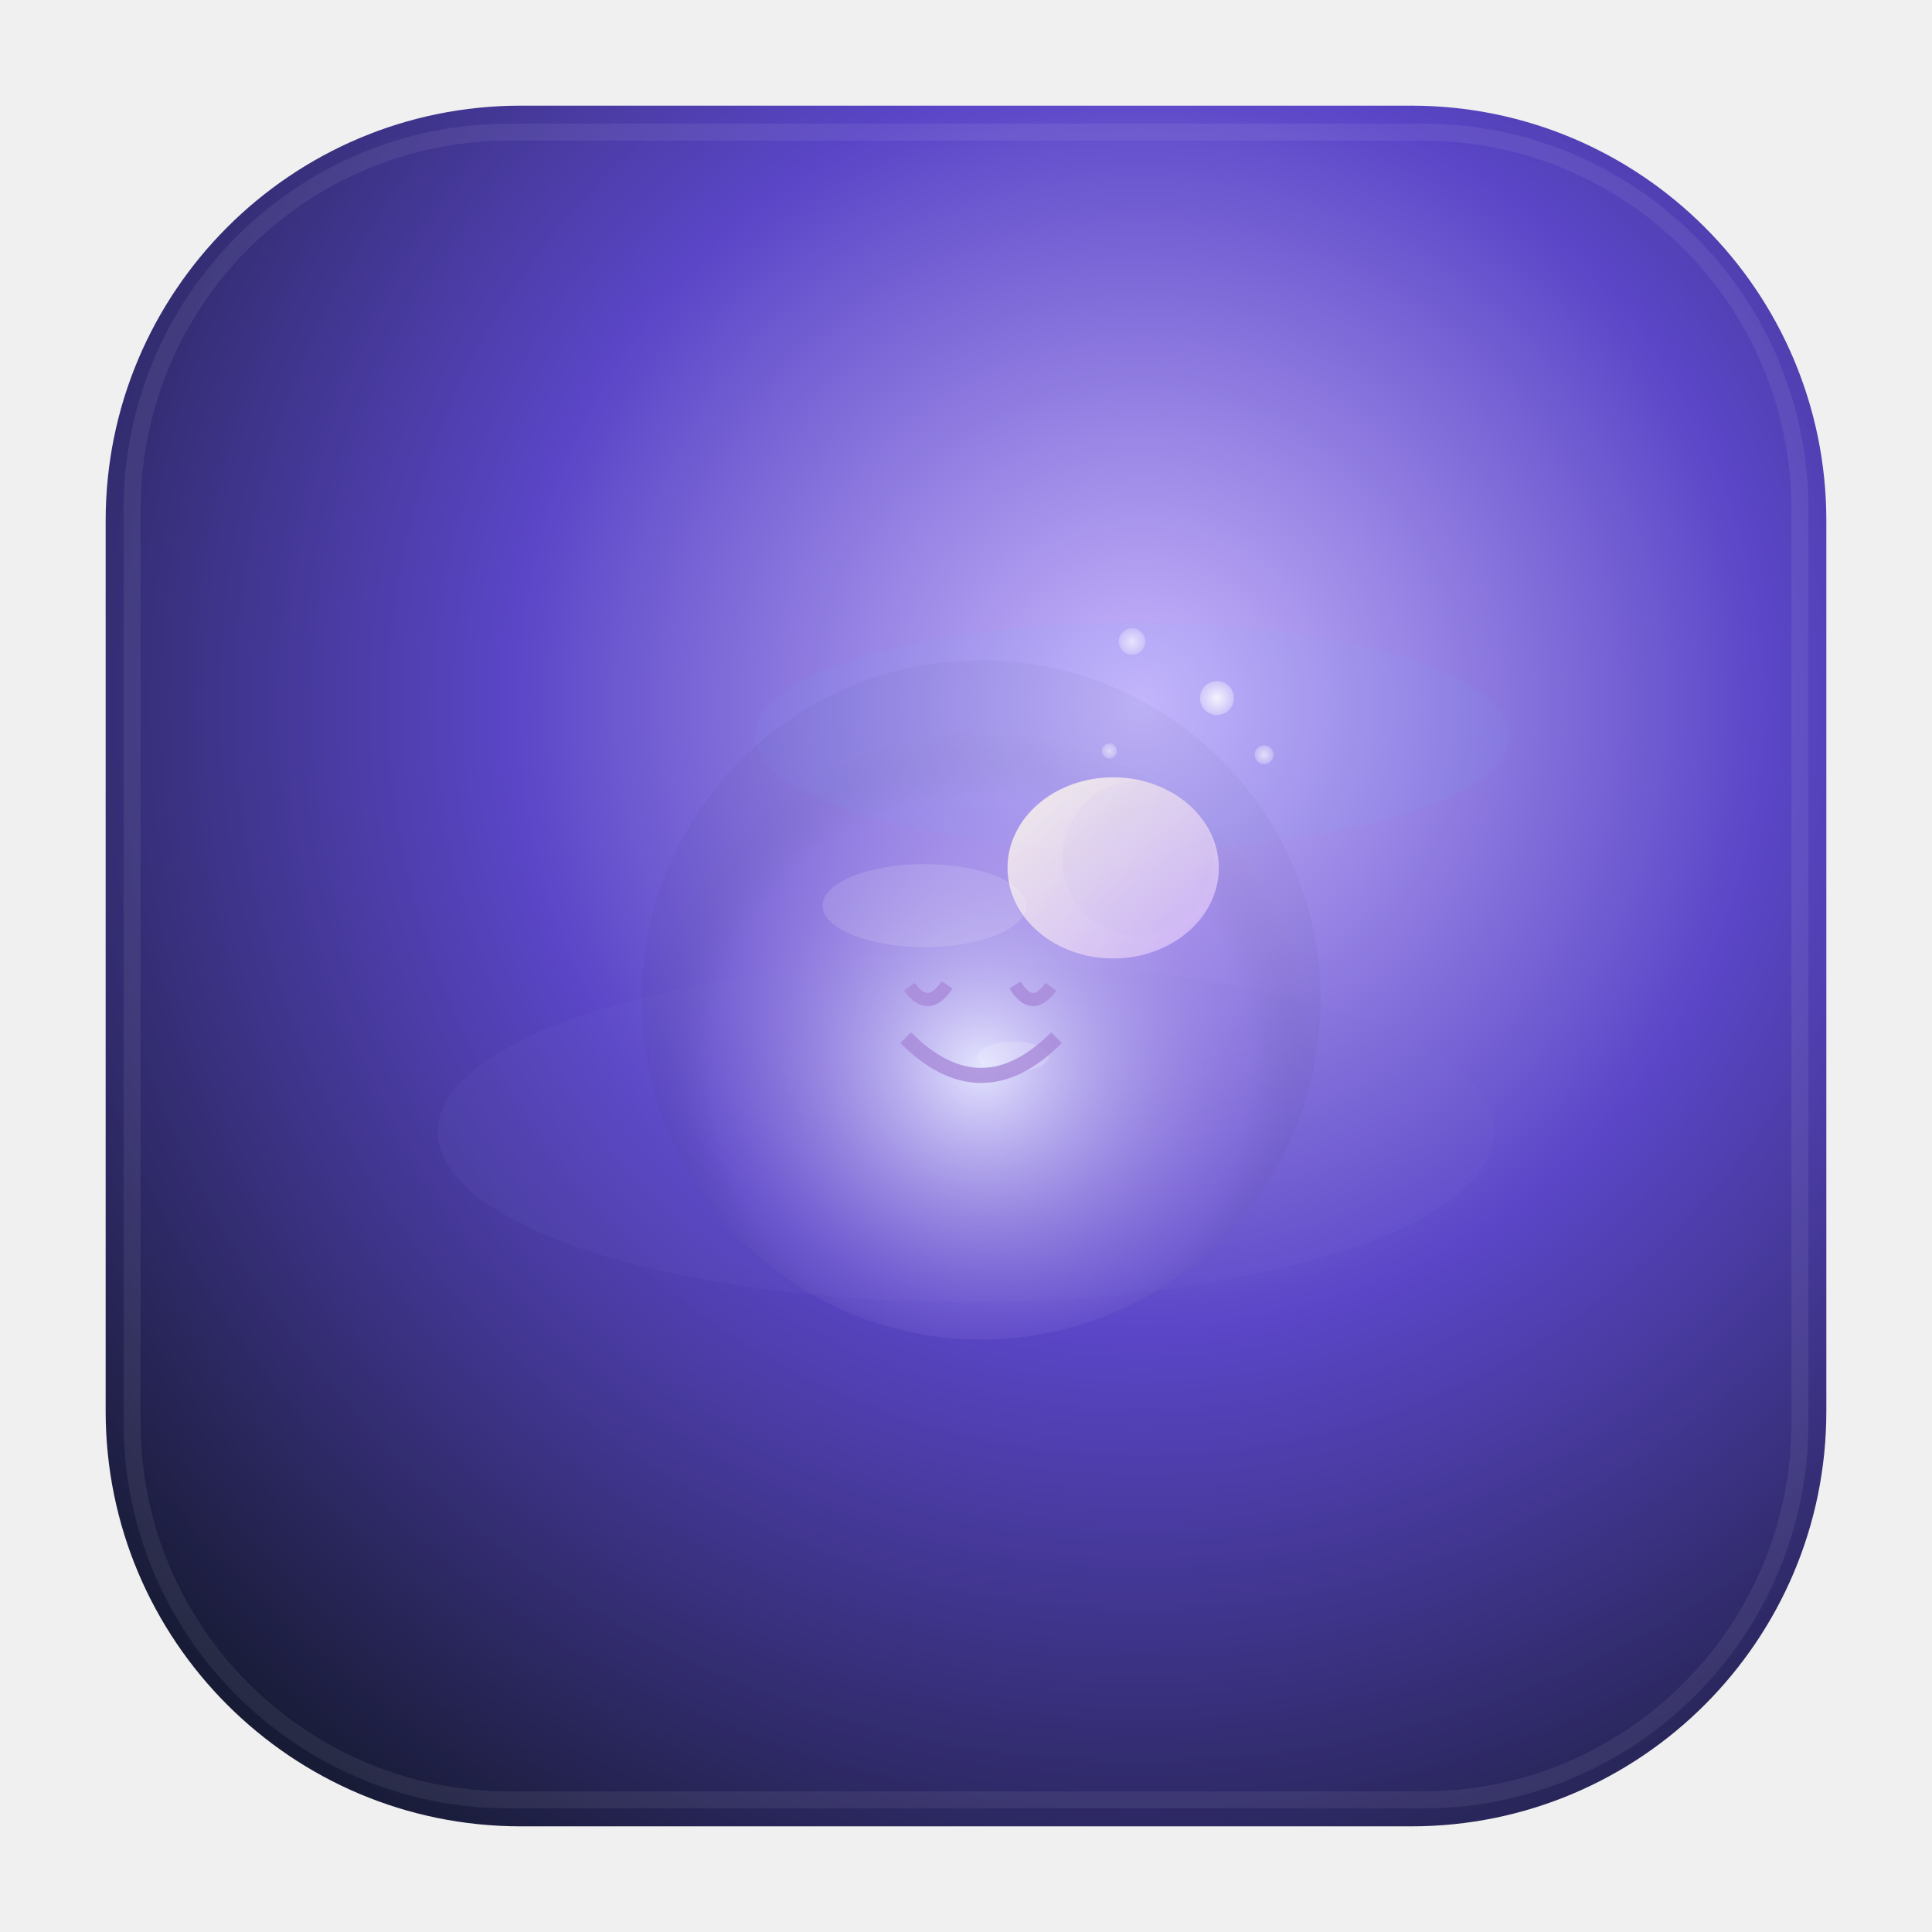
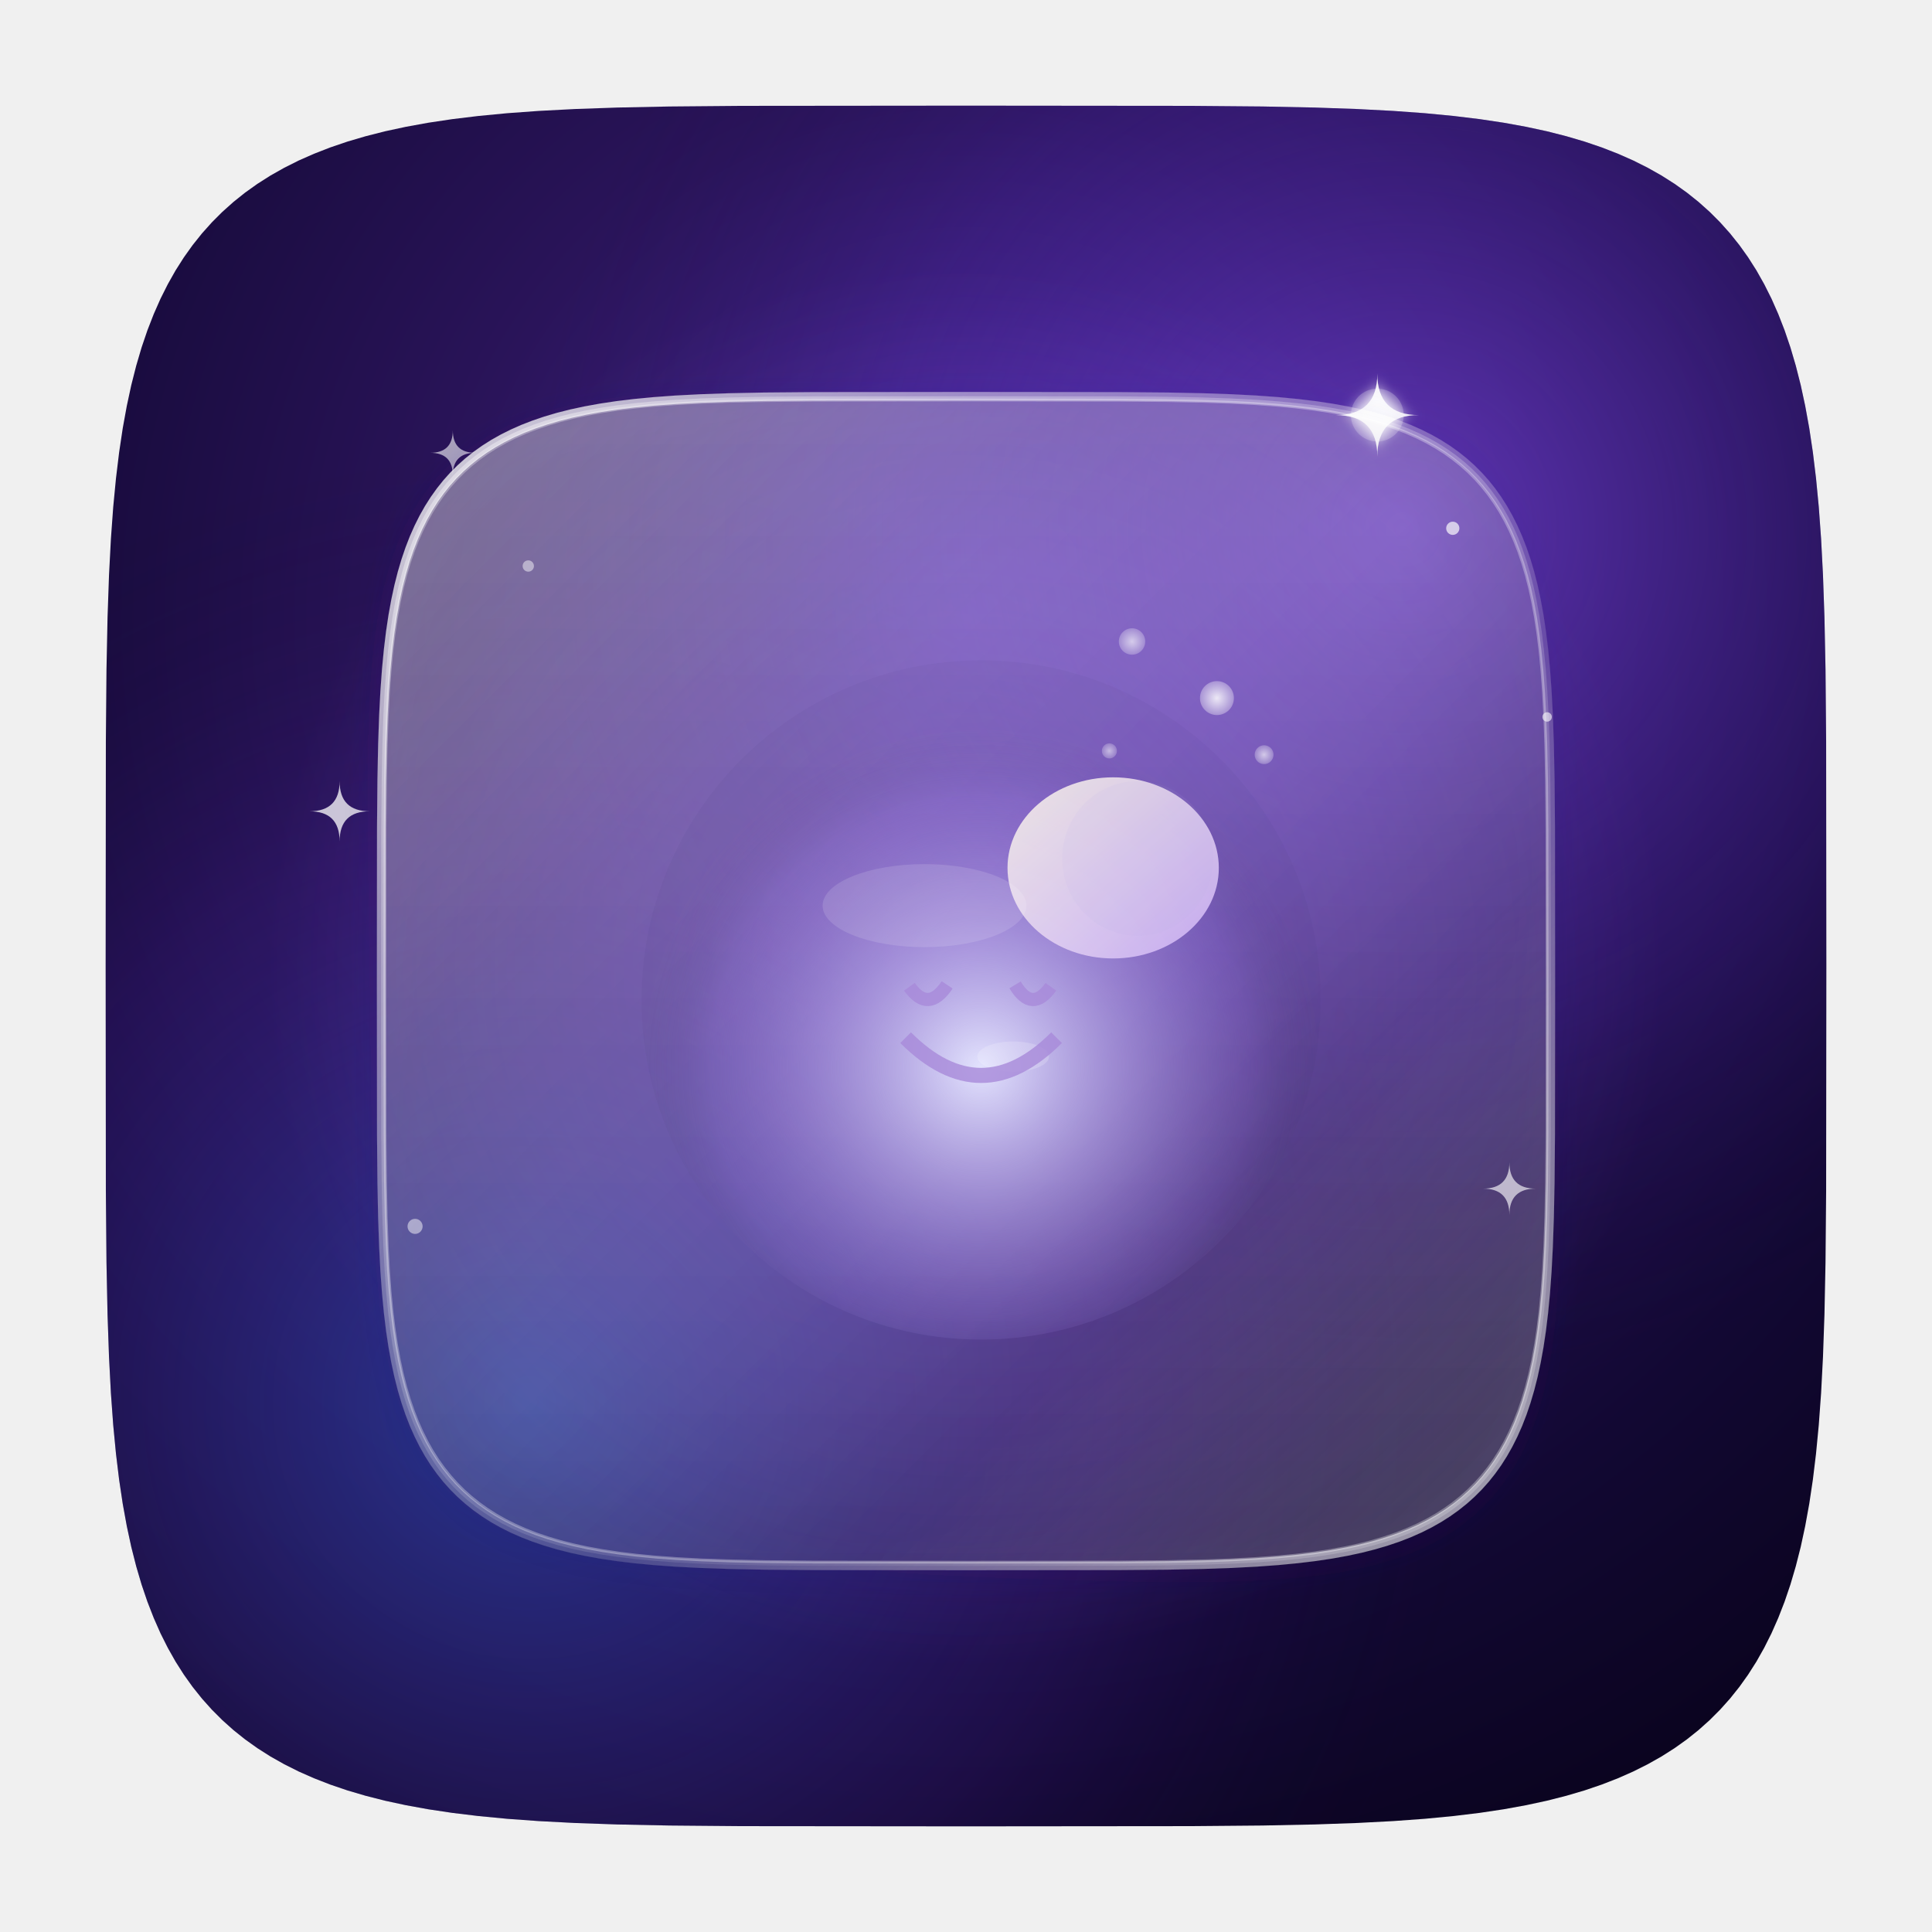
<svg xmlns="http://www.w3.org/2000/svg" width="1024" height="1024" viewBox="0 0 1024 1024">
  <defs>
-     <radialGradient id="bg" cx="60%" cy="35%" r="80%">
-       <stop offset="0%" stop-color="#c9b6fc" />
-       <stop offset="45%" stop-color="#5a46c7" />
-       <stop offset="100%" stop-color="#13182b" />
+     <radialGradient id="spaceBg" cx="50%" cy="30%" r="85%">
+       <stop offset="0%" stop-color="#4c2a9e" />
+       <stop offset="35%" stop-color="#2a145a" />
+       <stop offset="70%" stop-color="#120833" />
+       <stop offset="100%" stop-color="#070216" />
    </radialGradient>
+     <radialGradient id="nebula1" cx="75%" cy="25%" r="50%">
+       <stop offset="0%" stop-color="#8c52ff" stop-opacity="0.55" />
+       <stop offset="60%" stop-color="#562bbd" stop-opacity="0.2" />
+       <stop offset="100%" stop-color="#120833" stop-opacity="0" />
+     </radialGradient>
+     <radialGradient id="nebula2" cx="25%" cy="75%" r="55%">
+       <stop offset="0%" stop-color="#3d72ff" stop-opacity="0.45" />
+       <stop offset="60%" stop-color="#6935d9" stop-opacity="0.15" />
+       <stop offset="100%" stop-color="#070216" stop-opacity="0" />
+     </radialGradient>
+     <radialGradient id="nebulaCenter" cx="50%" cy="50%" r="40%">
+       <stop offset="0%" stop-color="#9a65ff" stop-opacity="0.35" />
+       <stop offset="100%" stop-color="#9a65ff" stop-opacity="0" />
+     </radialGradient>
+     <linearGradient id="glassGrad" x1="0%" y1="0%" x2="100%" y2="100%">
+       <stop offset="0%" stop-color="#ffffff" stop-opacity="0.32" />
+       <stop offset="30%" stop-color="#ffffff" stop-opacity="0.18" />
+       <stop offset="70%" stop-color="#ffffff" stop-opacity="0.08" />
+       <stop offset="100%" stop-color="#ffffff" stop-opacity="0.22" />
+     </linearGradient>
+     <linearGradient id="glassStroke" x1="0%" y1="0%" x2="100%" y2="100%">
+       <stop offset="0%" stop-color="#ffffff" stop-opacity="0.85" />
+       <stop offset="25%" stop-color="#ffffff" stop-opacity="0.45" />
+       <stop offset="60%" stop-color="#ffffff" stop-opacity="0.15" />
+       <stop offset="100%" stop-color="#ffffff" stop-opacity="0.65" />
+     </linearGradient>
+     <linearGradient id="glassGlare" x1="0%" y1="0%" x2="0%" y2="100%">
+       <stop offset="0%" stop-color="#ffffff" stop-opacity="0.4" />
+       <stop offset="100%" stop-color="#ffffff" stop-opacity="0.0" />
+     </linearGradient>
+     <filter id="glassShadow" x="-20%" y="-20%" width="140%" height="140%">
+       <feDropShadow dx="0" dy="16" stdDeviation="24" flood-color="#000000" flood-opacity="0.45" />
+       <feDropShadow dx="0" dy="4" stdDeviation="8" flood-color="#3b1689" flood-opacity="0.4" />
+     </filter>
+     <filter id="starSparkleGlow" x="-50%" y="-50%" width="200%" height="200%">
+       <feGaussianBlur stdDeviation="3" result="blur" />
+       <feMerge>
+         <feMergeNode in="blur" />
+         <feMergeNode in="SourceGraphic" />
+       </feMerge>
+     </filter>
    <radialGradient id="moonGlow" cx="50%" cy="60%" r="50%">
      <stop offset="0%" stop-color="#e5e6ff" stop-opacity="0.98" />
      <stop offset="80%" stop-color="#a187e6" stop-opacity="0.15" />
      <stop offset="100%" stop-color="#252442" stop-opacity="0.04" />
    </radialGradient>
    <linearGradient id="crescentGrad" x1="0" y1="0" x2="1" y2="1">
      <stop offset="0%" stop-color="#fffbe9" />
      <stop offset="100%" stop-color="#d1b6fa" />
    </linearGradient>
    <radialGradient id="starGlow" cx="50%" cy="50%" r="80%">
      <stop offset="0%" stop-color="#fff" stop-opacity="0.95" />
      <stop offset="100%" stop-color="#fff" stop-opacity="0" />
    </radialGradient>
  </defs>
-   <rect x="56" y="56" width="912" height="912" rx="220" fill="url(#bg)" />
-   <ellipse cx="512" cy="600" rx="280" ry="90" fill="#7b6dd1" opacity="0.09" />
-   <ellipse cx="600" cy="390" rx="200" ry="60" fill="#6bb8fa" opacity="0.07" />
+   <path d="M 968.00 512.00 L 967.89 631.15 L 967.56 669.18 L 967.00 696.78 L 966.22 719.20 L 965.22 738.38 L 963.99 755.29 L 962.53 770.48 L 960.85 784.33 L 958.94 797.07 L 956.79 808.88 L 954.42 819.89 L 951.80 830.19 L 948.95 839.87 L 945.85 848.98 L 942.50 857.58 L 938.91 865.71 L 935.05 873.40 L 930.94 880.68 L 926.55 887.58 L 921.89 894.11 L 916.94 900.30 L 911.70 906.16 L 906.16 911.70 L 900.30 916.94 L 894.11 921.89 L 887.58 926.55 L 880.68 930.94 L 873.40 935.05 L 865.71 938.91 L 857.58 942.50 L 848.98 945.85 L 839.87 948.95 L 830.19 951.80 L 819.89 954.42 L 808.88 956.79 L 797.07 958.94 L 784.33 960.85 L 770.48 962.53 L 755.29 963.99 L 738.38 965.22 L 719.20 966.22 L 696.78 967.00 L 669.18 967.56 L 631.15 967.89 L 512.00 968.00 L 392.85 967.89 L 354.82 967.56 L 327.22 967.00 L 304.80 966.22 L 285.62 965.22 L 268.71 963.99 L 253.52 962.53 L 239.67 960.85 L 226.93 958.94 L 215.12 956.79 L 204.11 954.42 L 193.81 951.80 L 184.13 948.95 L 175.02 945.85 L 166.42 942.50 L 158.29 938.91 L 150.60 935.05 L 143.32 930.94 L 136.42 926.55 L 129.89 921.89 L 123.70 916.94 L 117.84 911.70 L 112.30 906.16 L 107.06 900.30 L 102.11 894.11 L 97.45 887.58 L 93.06 880.68 L 88.95 873.40 L 85.09 865.71 L 81.50 857.58 L 78.15 848.98 L 75.05 839.87 L 72.20 830.19 L 69.58 819.89 L 67.21 808.88 L 65.06 797.07 L 63.15 784.33 L 61.47 770.48 L 60.01 755.29 L 58.78 738.38 L 57.78 719.20 L 57.00 696.78 L 56.44 669.18 L 56.11 631.15 L 56.00 512.00 L 56.11 392.85 L 56.44 354.82 L 57.00 327.22 L 57.78 304.80 L 58.78 285.62 L 60.01 268.71 L 61.47 253.52 L 63.15 239.67 L 65.06 226.93 L 67.21 215.12 L 69.58 204.11 L 72.20 193.81 L 75.05 184.13 L 78.15 175.02 L 81.50 166.42 L 85.09 158.29 L 88.95 150.60 L 93.06 143.32 L 97.45 136.42 L 102.11 129.89 L 107.06 123.70 L 112.30 117.84 L 117.84 112.30 L 123.70 107.06 L 129.89 102.11 L 136.42 97.45 L 143.32 93.06 L 150.60 88.95 L 158.29 85.09 L 166.42 81.50 L 175.02 78.15 L 184.13 75.05 L 193.81 72.20 L 204.11 69.58 L 215.12 67.21 L 226.93 65.06 L 239.67 63.15 L 253.52 61.47 L 268.71 60.01 L 285.62 58.78 L 304.80 57.78 L 327.22 57.00 L 354.82 56.44 L 392.85 56.11 L 512.00 56.00 L 631.15 56.11 L 669.18 56.44 L 696.78 57.00 L 719.20 57.78 L 738.38 58.78 L 755.29 60.01 L 770.48 61.47 L 784.33 63.15 L 797.07 65.06 L 808.88 67.21 L 819.89 69.58 L 830.19 72.20 L 839.87 75.05 L 848.98 78.15 L 857.58 81.50 L 865.71 85.09 L 873.40 88.95 L 880.68 93.06 L 887.58 97.45 L 894.11 102.11 L 900.30 107.06 L 906.16 112.30 L 911.70 117.84 L 916.94 123.70 L 921.89 129.89 L 926.55 136.42 L 930.94 143.32 L 935.05 150.60 L 938.91 158.29 L 942.50 166.42 L 945.85 175.02 L 948.95 184.13 L 951.80 193.81 L 954.42 204.11 L 956.79 215.12 L 958.94 226.93 L 960.85 239.67 L 962.53 253.52 L 963.99 268.71 L 965.22 285.62 L 966.22 304.80 L 967.00 327.22 L 967.56 354.82 L 967.89 392.85 Z" fill="url(#spaceBg)" />
+   <path d="M 968.00 512.00 L 967.89 631.15 L 967.56 669.18 L 967.00 696.78 L 966.22 719.20 L 965.22 738.38 L 963.99 755.29 L 962.53 770.48 L 960.85 784.33 L 958.94 797.07 L 956.79 808.88 L 954.42 819.89 L 951.80 830.19 L 948.95 839.87 L 945.85 848.98 L 942.50 857.58 L 938.91 865.71 L 935.05 873.40 L 930.94 880.68 L 926.55 887.58 L 921.89 894.11 L 916.94 900.30 L 911.70 906.16 L 906.16 911.70 L 900.30 916.94 L 894.11 921.89 L 887.58 926.55 L 880.68 930.94 L 873.40 935.05 L 865.71 938.91 L 857.58 942.50 L 848.98 945.85 L 839.87 948.95 L 830.19 951.80 L 819.89 954.42 L 808.88 956.79 L 797.07 958.94 L 784.33 960.85 L 770.48 962.53 L 755.29 963.99 L 738.38 965.22 L 719.20 966.22 L 696.78 967.00 L 669.18 967.56 L 631.15 967.89 L 512.00 968.00 L 392.85 967.89 L 354.82 967.56 L 327.22 967.00 L 304.80 966.22 L 285.62 965.22 L 268.71 963.99 L 253.52 962.53 L 239.67 960.85 L 226.93 958.94 L 215.12 956.79 L 204.11 954.42 L 193.81 951.80 L 184.13 948.95 L 175.02 945.85 L 166.42 942.50 L 158.29 938.91 L 150.60 935.05 L 143.32 930.94 L 136.42 926.55 L 129.89 921.89 L 123.70 916.94 L 117.84 911.70 L 112.30 906.16 L 107.06 900.30 L 102.11 894.11 L 97.45 887.58 L 93.06 880.68 L 88.95 873.40 L 85.09 865.71 L 81.50 857.58 L 78.15 848.98 L 75.05 839.87 L 72.20 830.19 L 69.58 819.89 L 67.21 808.88 L 65.06 797.07 L 63.15 784.33 L 61.47 770.48 L 60.01 755.29 L 58.78 738.38 L 57.78 719.20 L 57.00 696.78 L 56.44 669.18 L 56.11 631.15 L 56.00 512.00 L 56.11 392.85 L 56.44 354.82 L 57.00 327.22 L 57.78 304.80 L 58.78 285.62 L 60.01 268.71 L 61.47 253.52 L 63.15 239.67 L 65.06 226.93 L 67.21 215.12 L 69.58 204.11 L 72.20 193.81 L 75.05 184.13 L 78.15 175.02 L 81.50 166.42 L 85.09 158.29 L 88.95 150.60 L 93.06 143.32 L 97.45 136.42 L 102.11 129.89 L 107.06 123.70 L 112.30 117.84 L 117.84 112.30 L 123.70 107.06 L 129.89 102.11 L 136.42 97.45 L 143.32 93.06 L 150.60 88.95 L 158.29 85.09 L 166.42 81.50 L 175.02 78.15 L 184.13 75.05 L 193.81 72.20 L 204.11 69.58 L 215.12 67.21 L 226.93 65.06 L 239.67 63.15 L 253.52 61.47 L 268.71 60.01 L 285.62 58.78 L 304.80 57.78 L 327.22 57.00 L 354.82 56.44 L 392.85 56.11 L 512.00 56.00 L 631.15 56.11 L 669.18 56.44 L 696.78 57.00 L 719.20 57.78 L 738.38 58.78 L 755.29 60.01 L 770.48 61.47 L 784.33 63.15 L 797.07 65.06 L 808.88 67.21 L 819.89 69.58 L 830.19 72.20 L 839.87 75.05 L 848.98 78.15 L 857.58 81.50 L 865.71 85.09 L 873.40 88.95 L 880.68 93.06 L 887.58 97.45 L 894.11 102.11 L 900.30 107.06 L 906.16 112.30 L 911.70 117.84 L 916.94 123.70 L 921.89 129.89 L 926.55 136.42 L 930.94 143.32 L 935.05 150.60 L 938.91 158.29 L 942.50 166.42 L 945.85 175.02 L 948.95 184.13 L 951.80 193.81 L 954.42 204.11 L 956.79 215.12 L 958.94 226.93 L 960.85 239.67 L 962.53 253.52 L 963.99 268.71 L 965.22 285.62 L 966.22 304.80 L 967.00 327.22 L 967.56 354.82 L 967.89 392.85 Z" fill="url(#nebula1)" />
+   <path d="M 968.00 512.00 L 967.89 631.15 L 967.56 669.18 L 967.00 696.78 L 966.22 719.20 L 965.22 738.38 L 963.99 755.29 L 962.53 770.48 L 960.85 784.33 L 958.94 797.07 L 956.79 808.88 L 954.42 819.89 L 951.80 830.19 L 948.95 839.87 L 945.85 848.98 L 942.50 857.58 L 938.91 865.71 L 935.05 873.40 L 930.94 880.68 L 926.55 887.58 L 921.89 894.11 L 916.94 900.30 L 911.70 906.16 L 906.16 911.70 L 900.30 916.94 L 894.11 921.89 L 887.58 926.55 L 880.68 930.94 L 873.40 935.05 L 865.71 938.91 L 857.58 942.50 L 848.98 945.85 L 839.87 948.95 L 830.19 951.80 L 819.89 954.42 L 808.88 956.79 L 797.07 958.94 L 784.33 960.85 L 770.48 962.53 L 755.29 963.99 L 738.38 965.22 L 719.20 966.22 L 696.78 967.00 L 669.18 967.56 L 631.15 967.89 L 512.00 968.00 L 392.85 967.89 L 354.82 967.56 L 327.22 967.00 L 304.80 966.22 L 285.62 965.22 L 268.71 963.99 L 253.52 962.53 L 239.67 960.85 L 226.93 958.94 L 215.12 956.79 L 204.11 954.42 L 193.81 951.80 L 184.13 948.95 L 175.02 945.85 L 166.42 942.50 L 158.29 938.91 L 150.60 935.05 L 143.32 930.94 L 136.42 926.55 L 129.89 921.89 L 123.70 916.94 L 117.84 911.70 L 112.30 906.16 L 107.06 900.30 L 102.11 894.11 L 97.45 887.58 L 93.06 880.68 L 88.95 873.40 L 85.09 865.71 L 81.50 857.58 L 78.15 848.98 L 75.05 839.87 L 72.20 830.19 L 69.58 819.89 L 67.21 808.88 L 65.06 797.07 L 63.15 784.33 L 61.47 770.48 L 60.01 755.29 L 58.78 738.38 L 57.78 719.20 L 57.00 696.78 L 56.44 669.18 L 56.11 631.15 L 56.00 512.00 L 56.11 392.85 L 56.44 354.82 L 57.00 327.22 L 57.78 304.80 L 58.78 285.62 L 60.01 268.71 L 61.47 253.52 L 63.15 239.67 L 65.06 226.93 L 67.21 215.12 L 69.58 204.11 L 72.20 193.81 L 75.05 184.13 L 78.15 175.02 L 81.50 166.42 L 85.09 158.29 L 88.95 150.60 L 93.06 143.32 L 97.45 136.42 L 102.11 129.89 L 107.06 123.70 L 112.30 117.84 L 117.84 112.30 L 123.70 107.06 L 129.89 102.11 L 136.42 97.45 L 143.32 93.06 L 150.60 88.95 L 158.29 85.09 L 166.42 81.50 L 175.02 78.15 L 184.13 75.05 L 193.81 72.20 L 204.11 69.58 L 215.12 67.21 L 226.93 65.06 L 239.67 63.15 L 253.52 61.47 L 268.71 60.01 L 285.62 58.78 L 304.80 57.78 L 327.22 57.00 L 354.82 56.44 L 392.85 56.11 L 512.00 56.00 L 631.15 56.11 L 669.18 56.44 L 696.78 57.00 L 719.20 57.78 L 738.38 58.78 L 755.29 60.01 L 770.48 61.47 L 784.33 63.15 L 797.07 65.06 L 808.88 67.21 L 819.89 69.58 L 830.19 72.20 L 839.87 75.05 L 848.98 78.15 L 857.58 81.50 L 865.71 85.09 L 873.40 88.95 L 880.68 93.06 L 887.58 97.45 L 894.11 102.11 L 900.30 107.06 L 906.16 112.30 L 911.70 117.84 L 916.94 123.70 L 921.89 129.89 L 926.55 136.42 L 930.94 143.32 L 935.05 150.60 L 938.91 158.29 L 942.50 166.42 L 945.85 175.02 L 948.95 184.13 L 951.80 193.81 L 954.42 204.11 L 956.79 215.12 L 958.94 226.93 L 960.85 239.67 L 962.53 253.52 L 963.99 268.71 L 965.22 285.62 L 966.22 304.80 L 967.00 327.22 L 967.56 354.82 L 967.89 392.85 Z" fill="url(#nebula2)" />
+   <path d="M 968.00 512.00 L 967.89 631.15 L 967.56 669.18 L 967.00 696.78 L 966.22 719.20 L 965.22 738.38 L 963.99 755.29 L 962.53 770.48 L 960.85 784.33 L 958.94 797.07 L 956.79 808.88 L 954.42 819.89 L 951.80 830.19 L 948.95 839.87 L 945.85 848.98 L 942.50 857.58 L 938.91 865.71 L 935.05 873.40 L 930.94 880.68 L 926.55 887.58 L 921.89 894.11 L 916.94 900.30 L 911.70 906.16 L 906.16 911.70 L 900.30 916.94 L 894.11 921.89 L 887.58 926.55 L 880.68 930.94 L 873.40 935.05 L 865.71 938.91 L 857.58 942.50 L 848.98 945.85 L 839.87 948.95 L 830.19 951.80 L 819.89 954.42 L 808.88 956.79 L 797.07 958.94 L 784.33 960.85 L 770.48 962.53 L 755.29 963.99 L 738.38 965.22 L 719.20 966.22 L 696.78 967.00 L 669.18 967.56 L 631.15 967.89 L 512.00 968.00 L 392.85 967.89 L 354.82 967.56 L 327.22 967.00 L 304.80 966.22 L 285.62 965.22 L 268.71 963.99 L 253.52 962.53 L 239.67 960.85 L 226.93 958.94 L 215.12 956.79 L 204.11 954.42 L 193.81 951.80 L 184.13 948.95 L 175.02 945.85 L 166.42 942.50 L 158.29 938.91 L 150.60 935.05 L 143.32 930.94 L 136.42 926.55 L 129.89 921.89 L 123.70 916.94 L 117.84 911.70 L 112.30 906.16 L 107.06 900.30 L 102.11 894.11 L 97.45 887.58 L 93.06 880.68 L 88.95 873.40 L 85.09 865.71 L 81.50 857.58 L 78.15 848.98 L 75.05 839.87 L 72.20 830.19 L 69.58 819.89 L 67.21 808.88 L 65.06 797.07 L 63.15 784.33 L 61.47 770.48 L 60.01 755.29 L 58.78 738.38 L 57.78 719.20 L 57.00 696.78 L 56.44 669.18 L 56.11 631.15 L 56.00 512.00 L 56.11 392.85 L 56.44 354.82 L 57.00 327.22 L 57.78 304.80 L 58.78 285.62 L 60.01 268.71 L 61.47 253.52 L 63.15 239.67 L 65.06 226.93 L 67.21 215.12 L 69.58 204.11 L 72.20 193.81 L 75.05 184.13 L 78.15 175.02 L 81.50 166.42 L 85.09 158.29 L 88.95 150.60 L 93.06 143.32 L 97.45 136.42 L 102.11 129.89 L 107.06 123.70 L 112.30 117.84 L 117.84 112.30 L 123.70 107.06 L 129.89 102.11 L 136.42 97.45 L 143.32 93.06 L 150.60 88.95 L 158.29 85.09 L 166.42 81.50 L 175.02 78.15 L 184.13 75.05 L 193.81 72.20 L 204.11 69.58 L 215.12 67.21 L 226.93 65.06 L 239.67 63.15 L 253.52 61.47 L 268.71 60.01 L 285.62 58.78 L 304.80 57.78 L 327.22 57.00 L 354.82 56.44 L 392.85 56.11 L 512.00 56.00 L 631.15 56.11 L 669.18 56.44 L 696.78 57.00 L 719.20 57.78 L 738.38 58.78 L 755.29 60.01 L 770.48 61.47 L 784.33 63.15 L 797.07 65.06 L 808.88 67.21 L 819.89 69.58 L 830.19 72.20 L 839.87 75.05 L 848.98 78.15 L 857.58 81.50 L 865.71 85.09 L 873.40 88.95 L 880.68 93.06 L 887.58 97.45 L 894.11 102.11 L 900.30 107.06 L 906.16 112.30 L 911.70 117.84 L 916.94 123.70 L 921.89 129.89 L 926.55 136.42 L 930.94 143.32 L 935.05 150.60 L 938.91 158.29 L 942.50 166.42 L 945.85 175.02 L 948.95 184.13 L 951.80 193.81 L 954.42 204.11 L 956.79 215.12 L 958.94 226.93 L 960.85 239.67 L 962.53 253.52 L 963.99 268.71 L 965.22 285.62 L 966.22 304.80 L 967.00 327.22 L 967.56 354.82 L 967.89 392.85 Z" fill="url(#nebulaCenter)" />
+   <g transform="translate(730, 220)" filter="url(#starSparkleGlow)">
+     <path d="M 0 -22 Q 0 0 22 0 Q 0 0 0 22 Q 0 0 -22 0 Q 0 0 0 -22 Z" fill="#ffffff" opacity="0.9" />
+     <circle cx="0" cy="0" r="14" fill="url(#starGlow)" opacity="0.6" />
+   </g>
+   <g transform="translate(240, 240)">
+     <path d="M 0 -12 Q 0 0 12 0 Q 0 0 0 12 Q 0 0 -12 0 Q 0 0 0 -12 Z" fill="#ffffff" opacity="0.6" />
+   </g>
+   <g transform="translate(180, 430)">
+     <path d="M 0 -16 Q 0 0 16 0 Q 0 0 0 16 Q 0 0 -16 0 Q 0 0 0 -16 Z" fill="#ffffff" opacity="0.75" />
+   </g>
+   <g transform="translate(800, 630)">
+     <path d="M 0 -14 Q 0 0 14 0 Q 0 0 0 14 Q 0 0 -14 0 Q 0 0 0 -14 Z" fill="#ffffff" opacity="0.65" />
+   </g>
+   <circle cx="770" cy="280" r="3.5" fill="#ffffff" opacity="0.7" />
+   <circle cx="280" cy="300" r="3" fill="#ffffff" opacity="0.5" />
+   <circle cx="820" cy="380" r="2.5" fill="#ffffff" opacity="0.6" />
+   <circle cx="220" cy="650" r="4" fill="#ffffff" opacity="0.5" />
+   <g filter="url(#glassShadow)">
+     <path d="M 822.00 520.00 L 821.92 601.00 L 821.70 626.86 L 821.32 645.62 L 820.79 660.86 L 820.11 673.90 L 819.27 685.39 L 818.28 695.72 L 817.14 705.14 L 815.84 713.80 L 814.38 721.83 L 812.77 729.31 L 810.99 736.32 L 809.05 742.89 L 806.94 749.09 L 804.67 754.94 L 802.22 760.46 L 799.60 765.69 L 796.80 770.64 L 793.82 775.33 L 790.65 779.77 L 787.29 783.98 L 783.73 787.96 L 779.96 791.73 L 775.98 795.29 L 771.77 798.65 L 767.33 801.82 L 762.64 804.80 L 757.69 807.60 L 752.46 810.22 L 746.94 812.67 L 741.09 814.94 L 734.89 817.05 L 728.32 818.99 L 721.31 820.77 L 713.83 822.38 L 705.80 823.84 L 697.14 825.14 L 687.72 826.28 L 677.39 827.27 L 665.90 828.11 L 652.86 828.79 L 637.62 829.32 L 618.86 829.70 L 593.00 829.92 L 512.00 830.00 L 431.00 829.92 L 405.14 829.70 L 386.38 829.32 L 371.14 828.79 L 358.10 828.11 L 346.61 827.27 L 336.28 826.28 L 326.86 825.14 L 318.20 823.84 L 310.17 822.38 L 302.69 820.77 L 295.68 818.99 L 289.11 817.05 L 282.91 814.94 L 277.06 812.67 L 271.54 810.22 L 266.31 807.60 L 261.36 804.80 L 256.67 801.82 L 252.23 798.65 L 248.02 795.29 L 244.04 791.73 L 240.27 787.96 L 236.71 783.98 L 233.35 779.77 L 230.18 775.33 L 227.20 770.64 L 224.40 765.69 L 221.78 760.46 L 219.33 754.94 L 217.06 749.09 L 214.95 742.89 L 213.01 736.32 L 211.23 729.31 L 209.62 721.83 L 208.16 713.80 L 206.86 705.14 L 205.72 695.72 L 204.73 685.39 L 203.89 673.90 L 203.21 660.86 L 202.68 645.62 L 202.30 626.86 L 202.08 601.00 L 202.00 520.00 L 202.08 439.00 L 202.30 413.14 L 202.68 394.38 L 203.21 379.14 L 203.89 366.10 L 204.73 354.61 L 205.72 344.28 L 206.86 334.86 L 208.16 326.20 L 209.62 318.17 L 211.23 310.69 L 213.01 303.68 L 214.95 297.11 L 217.06 290.91 L 219.33 285.06 L 221.78 279.54 L 224.40 274.31 L 227.20 269.36 L 230.18 264.67 L 233.35 260.23 L 236.71 256.02 L 240.27 252.04 L 244.04 248.27 L 248.02 244.71 L 252.23 241.35 L 256.67 238.18 L 261.36 235.20 L 266.31 232.40 L 271.54 229.78 L 277.06 227.33 L 282.91 225.06 L 289.11 222.95 L 295.68 221.01 L 302.69 219.23 L 310.17 217.62 L 318.20 216.16 L 326.86 214.86 L 336.28 213.72 L 346.61 212.73 L 358.10 211.89 L 371.14 211.21 L 386.38 210.68 L 405.14 210.30 L 431.00 210.08 L 512.00 210.00 L 593.00 210.08 L 618.86 210.30 L 637.62 210.68 L 652.86 211.21 L 665.90 211.89 L 677.39 212.73 L 687.72 213.72 L 697.14 214.86 L 705.80 216.16 L 713.83 217.62 L 721.31 219.23 L 728.32 221.01 L 734.89 222.95 L 741.09 225.06 L 746.94 227.33 L 752.46 229.78 L 757.69 232.40 L 762.64 235.20 L 767.33 238.18 L 771.77 241.35 L 775.98 244.71 L 779.96 248.27 L 783.73 252.04 L 787.29 256.02 L 790.65 260.23 L 793.82 264.67 L 796.80 269.36 L 799.60 274.31 L 802.22 279.54 L 804.67 285.06 L 806.94 290.91 L 809.05 297.11 L 810.99 303.68 L 812.77 310.69 L 814.38 318.17 L 815.84 326.20 L 817.14 334.86 L 818.28 344.28 L 819.27 354.61 L 820.11 366.10 L 820.79 379.14 L 821.32 394.38 L 821.70 413.14 L 821.92 439.00 Z" fill="url(#glassGrad)" />
+     <path d="M 822.00 520.00 L 821.92 601.00 L 821.70 626.86 L 821.32 645.62 L 820.79 660.86 L 820.11 673.90 L 819.27 685.39 L 818.28 695.72 L 817.14 705.14 L 815.84 713.80 L 814.38 721.83 L 812.77 729.31 L 810.99 736.32 L 809.05 742.89 L 806.94 749.09 L 804.67 754.94 L 802.22 760.46 L 799.60 765.69 L 796.80 770.64 L 793.82 775.33 L 790.65 779.77 L 787.29 783.98 L 783.73 787.96 L 779.96 791.73 L 775.98 795.29 L 771.77 798.65 L 767.33 801.82 L 762.64 804.80 L 757.69 807.60 L 752.46 810.22 L 746.94 812.67 L 741.09 814.94 L 734.89 817.05 L 728.32 818.99 L 721.31 820.77 L 713.83 822.38 L 705.80 823.84 L 697.14 825.14 L 687.72 826.28 L 677.39 827.27 L 665.90 828.11 L 652.86 828.79 L 637.62 829.32 L 618.86 829.70 L 593.00 829.92 L 512.00 830.00 L 431.00 829.92 L 405.14 829.70 L 386.38 829.32 L 371.14 828.79 L 358.10 828.11 L 346.61 827.27 L 336.28 826.28 L 326.86 825.14 L 318.20 823.84 L 310.17 822.38 L 302.69 820.77 L 295.68 818.99 L 289.11 817.05 L 282.91 814.94 L 277.06 812.67 L 271.54 810.22 L 266.31 807.60 L 261.36 804.80 L 256.67 801.82 L 252.23 798.65 L 248.02 795.29 L 244.04 791.73 L 240.27 787.96 L 236.71 783.98 L 233.35 779.77 L 230.18 775.33 L 227.20 770.64 L 224.40 765.69 L 221.78 760.46 L 219.33 754.94 L 217.06 749.09 L 214.95 742.89 L 213.01 736.32 L 211.23 729.31 L 209.62 721.83 L 208.16 713.80 L 206.86 705.14 L 205.72 695.72 L 204.73 685.39 L 203.89 673.90 L 203.21 660.86 L 202.68 645.62 L 202.30 626.86 L 202.08 601.00 L 202.00 520.00 L 202.08 439.00 L 202.30 413.14 L 202.68 394.38 L 203.21 379.14 L 203.89 366.10 L 204.73 354.61 L 205.72 344.28 L 206.86 334.86 L 208.16 326.20 L 209.62 318.17 L 211.23 310.69 L 213.01 303.68 L 214.95 297.11 L 217.06 290.91 L 219.33 285.06 L 221.78 279.54 L 224.40 274.31 L 227.20 269.36 L 230.18 264.67 L 233.35 260.23 L 236.71 256.02 L 240.27 252.04 L 244.04 248.27 L 248.02 244.71 L 252.23 241.35 L 256.67 238.18 L 261.36 235.20 L 266.31 232.40 L 271.54 229.78 L 277.06 227.33 L 282.91 225.06 L 289.11 222.95 L 295.68 221.01 L 302.69 219.23 L 310.17 217.62 L 318.20 216.16 L 326.86 214.86 L 336.28 213.72 L 346.61 212.73 L 358.10 211.89 L 371.14 211.21 L 386.38 210.68 L 405.14 210.30 L 431.00 210.08 L 512.00 210.00 L 593.00 210.08 L 618.86 210.30 L 637.62 210.68 L 652.86 211.21 L 665.90 211.89 L 677.39 212.73 L 687.72 213.72 L 697.14 214.86 L 705.80 216.16 L 713.83 217.62 L 721.31 219.23 L 728.32 221.01 L 734.89 222.95 L 741.09 225.06 L 746.94 227.33 L 752.46 229.78 L 757.69 232.40 L 762.64 235.20 L 767.33 238.18 L 771.77 241.35 L 775.98 244.71 L 779.96 248.27 L 783.73 252.04 L 787.29 256.02 L 790.65 260.23 L 793.82 264.67 L 796.80 269.36 L 799.60 274.31 L 802.22 279.54 L 804.67 285.06 L 806.94 290.91 L 809.05 297.11 L 810.99 303.68 L 812.77 310.69 L 814.38 318.17 L 815.84 326.20 L 817.14 334.86 L 818.28 344.28 L 819.27 354.61 L 820.11 366.10 L 820.79 379.14 L 821.32 394.38 L 821.70 413.14 L 821.92 439.00 Z" fill="none" stroke="url(#glassStroke)" stroke-width="4.5" />
+     <path d="M 820.00 520.00 L 819.92 600.48 L 819.70 626.17 L 819.32 644.81 L 818.80 659.95 L 818.12 672.90 L 817.29 684.32 L 816.31 694.59 L 815.17 703.94 L 813.88 712.55 L 812.43 720.53 L 810.83 727.96 L 809.06 734.92 L 807.13 741.46 L 805.04 747.61 L 802.78 753.42 L 800.35 758.91 L 797.75 764.10 L 794.97 769.02 L 792.00 773.68 L 788.85 778.09 L 785.51 782.27 L 781.98 786.23 L 778.23 789.98 L 774.27 793.51 L 770.09 796.85 L 765.68 800.00 L 761.02 802.97 L 756.10 805.75 L 750.91 808.35 L 745.42 810.78 L 739.61 813.04 L 733.46 815.13 L 726.92 817.06 L 719.96 818.83 L 712.53 820.43 L 704.55 821.88 L 695.94 823.17 L 686.59 824.31 L 676.32 825.29 L 664.90 826.12 L 651.95 826.80 L 636.81 827.32 L 618.17 827.70 L 592.48 827.92 L 512.00 828.00 L 431.52 827.92 L 405.83 827.70 L 387.19 827.32 L 372.05 826.80 L 359.10 826.12 L 347.68 825.29 L 337.41 824.31 L 328.06 823.17 L 319.45 821.88 L 311.47 820.43 L 304.04 818.83 L 297.08 817.06 L 290.54 815.13 L 284.39 813.04 L 278.58 810.78 L 273.09 808.35 L 267.90 805.75 L 262.98 802.97 L 258.32 800.00 L 253.91 796.85 L 249.73 793.51 L 245.77 789.98 L 242.02 786.23 L 238.49 782.27 L 235.15 778.09 L 232.00 773.68 L 229.03 769.02 L 226.25 764.10 L 223.65 758.91 L 221.22 753.42 L 218.96 747.61 L 216.87 741.46 L 214.94 734.92 L 213.17 727.96 L 211.57 720.53 L 210.12 712.55 L 208.83 703.94 L 207.69 694.59 L 206.71 684.32 L 205.88 672.90 L 205.20 659.95 L 204.68 644.81 L 204.30 626.17 L 204.08 600.48 L 204.00 520.00 L 204.08 439.52 L 204.30 413.83 L 204.68 395.19 L 205.20 380.05 L 205.88 367.10 L 206.71 355.68 L 207.69 345.41 L 208.83 336.06 L 210.12 327.45 L 211.57 319.47 L 213.17 312.04 L 214.94 305.08 L 216.87 298.54 L 218.96 292.39 L 221.22 286.58 L 223.65 281.09 L 226.25 275.90 L 229.03 270.98 L 232.00 266.32 L 235.15 261.91 L 238.49 257.73 L 242.02 253.77 L 245.77 250.02 L 249.73 246.49 L 253.91 243.15 L 258.32 240.00 L 262.98 237.03 L 267.90 234.25 L 273.09 231.65 L 278.58 229.22 L 284.39 226.96 L 290.54 224.87 L 297.08 222.94 L 304.04 221.17 L 311.47 219.57 L 319.45 218.12 L 328.06 216.83 L 337.41 215.69 L 347.68 214.71 L 359.10 213.88 L 372.05 213.20 L 387.19 212.68 L 405.83 212.30 L 431.52 212.08 L 512.00 212.00 L 592.48 212.08 L 618.17 212.30 L 636.81 212.68 L 651.95 213.20 L 664.90 213.88 L 676.32 214.71 L 686.59 215.69 L 695.94 216.83 L 704.55 218.12 L 712.53 219.57 L 719.96 221.17 L 726.92 222.94 L 733.46 224.87 L 739.61 226.96 L 745.42 229.22 L 750.91 231.65 L 756.10 234.25 L 761.02 237.03 L 765.68 240.00 L 770.09 243.15 L 774.27 246.49 L 778.23 250.02 L 781.98 253.77 L 785.51 257.73 L 788.85 261.91 L 792.00 266.32 L 794.97 270.98 L 797.75 275.90 L 800.35 281.09 L 802.78 286.58 L 805.04 292.39 L 807.13 298.54 L 809.06 305.08 L 810.83 312.04 L 812.43 319.47 L 813.88 327.45 L 815.17 336.06 L 816.31 345.41 L 817.29 355.68 L 818.12 367.10 L 818.80 380.05 L 819.32 395.19 L 819.70 413.83 L 819.92 439.52 Z" fill="none" stroke="#ffffff" stroke-width="1.5" opacity="0.3" />
+   </g>
+   <path d="M 822.00 520.00 L 821.92 601.00 L 821.70 626.86 L 821.32 645.62 L 820.79 660.86 L 820.11 673.90 L 819.27 685.39 L 818.28 695.72 L 817.14 705.14 L 815.84 713.80 L 814.38 721.83 L 812.77 729.31 L 810.99 736.32 L 809.05 742.89 L 806.94 749.09 L 804.67 754.94 L 802.22 760.46 L 799.60 765.69 L 796.80 770.64 L 793.82 775.33 L 790.65 779.77 L 787.29 783.98 L 783.73 787.96 L 779.96 791.73 L 775.98 795.29 L 771.77 798.65 L 767.33 801.82 L 762.64 804.80 L 757.69 807.60 L 752.46 810.22 L 746.94 812.67 L 741.09 814.94 L 734.89 817.05 L 728.32 818.99 L 721.31 820.77 L 713.83 822.38 L 705.80 823.84 L 697.14 825.14 L 687.72 826.28 L 677.39 827.27 L 665.90 828.11 L 652.86 828.79 L 637.62 829.32 L 618.86 829.70 L 593.00 829.92 L 512.00 830.00 L 431.00 829.92 L 405.14 829.70 L 386.38 829.32 L 371.14 828.79 L 358.10 828.11 L 346.61 827.27 L 336.28 826.28 L 326.86 825.14 L 318.20 823.84 L 310.17 822.38 L 302.69 820.77 L 295.68 818.99 L 289.11 817.05 L 282.91 814.94 L 277.06 812.67 L 271.54 810.22 L 266.31 807.60 L 261.36 804.80 L 256.67 801.82 L 252.23 798.65 L 248.02 795.29 L 244.04 791.73 L 240.27 787.96 L 236.71 783.98 L 233.35 779.77 L 230.18 775.33 L 227.20 770.64 L 224.40 765.69 L 221.78 760.46 L 219.33 754.94 L 217.06 749.09 L 214.95 742.89 L 213.01 736.32 L 211.23 729.31 L 209.62 721.83 L 208.16 713.80 L 206.86 705.14 L 205.72 695.72 L 204.73 685.39 L 203.89 673.90 L 203.21 660.86 L 202.68 645.62 L 202.30 626.86 L 202.08 601.00 L 202.00 520.00 L 202.08 439.00 L 202.30 413.14 L 202.68 394.38 L 203.21 379.14 L 203.89 366.10 L 204.73 354.61 L 205.72 344.28 L 206.86 334.86 L 208.16 326.20 L 209.62 318.17 L 211.23 310.69 L 213.01 303.68 L 214.95 297.11 L 217.06 290.91 L 219.33 285.06 L 221.78 279.54 L 224.40 274.31 L 227.20 269.36 L 230.18 264.67 L 233.35 260.23 L 236.71 256.02 L 240.27 252.04 L 244.04 248.27 L 248.02 244.71 L 252.23 241.35 L 256.67 238.18 L 261.36 235.20 L 266.31 232.40 L 271.54 229.78 L 277.06 227.33 L 282.91 225.06 L 289.11 222.95 L 295.68 221.01 L 302.69 219.23 L 310.17 217.62 L 318.20 216.16 L 326.86 214.86 L 336.28 213.72 L 346.61 212.73 L 358.10 211.89 L 371.14 211.21 L 386.38 210.68 L 405.14 210.30 L 431.00 210.08 L 512.00 210.00 L 593.00 210.08 L 618.86 210.30 L 637.62 210.68 L 652.86 211.21 L 665.90 211.89 L 677.39 212.73 L 687.72 213.72 L 697.14 214.86 L 705.80 216.16 L 713.83 217.62 L 721.31 219.23 L 728.32 221.01 L 734.89 222.95 L 741.09 225.06 L 746.94 227.33 L 752.46 229.78 L 757.69 232.40 L 762.64 235.20 L 767.33 238.18 L 771.77 241.35 L 775.98 244.71 L 779.96 248.27 L 783.73 252.04 L 787.29 256.02 L 790.65 260.23 L 793.82 264.67 L 796.80 269.36 L 799.60 274.31 L 802.22 279.54 L 804.67 285.06 L 806.94 290.91 L 809.05 297.11 L 810.99 303.68 L 812.77 310.69 L 814.38 318.17 L 815.84 326.20 L 817.14 334.86 L 818.28 344.28 L 819.27 354.61 L 820.11 366.10 L 820.79 379.14 L 821.32 394.38 L 821.70 413.14 L 821.92 439.00 Z" fill="url(#glassGlare)" opacity="0.25" />
  <circle cx="520" cy="530" r="180" fill="url(#moonGlow)" />
  <ellipse cx="590" cy="460" rx="56" ry="48" fill="url(#crescentGrad)" opacity="0.85" />
  <ellipse cx="603" cy="455" rx="40" ry="41" fill="#b1a5e6" opacity="0.08" />
  <ellipse cx="537" cy="560" rx="19" ry="8" fill="#fff" opacity="0.18" />
  <path d="M480,550 Q520,590 560,550" stroke="#a889d9" stroke-width="8" fill="none" opacity="0.8" />
  <path d="M482,523 Q492,537 502,522" stroke="#a889d9" stroke-width="7" fill="none" opacity="0.8" />
  <path d="M538,522 Q547,537 557,523" stroke="#a889d9" stroke-width="7" fill="none" opacity="0.8" />
  <circle cx="645" cy="370" r="9" fill="url(#starGlow)" opacity="0.9" />
  <circle cx="670" cy="400" r="5" fill="url(#starGlow)" opacity="0.7" />
  <circle cx="588" cy="398" r="4" fill="url(#starGlow)" opacity="0.6" />
  <circle cx="600" cy="340" r="7" fill="url(#starGlow)" opacity="0.7" />
  <ellipse cx="490" cy="480" rx="54" ry="22" fill="#fff" opacity="0.13" />
-   <rect x="70" y="70" width="884" height="884" rx="200" fill="none" stroke="#fff" stroke-width="9" opacity="0.07" />
</svg>
